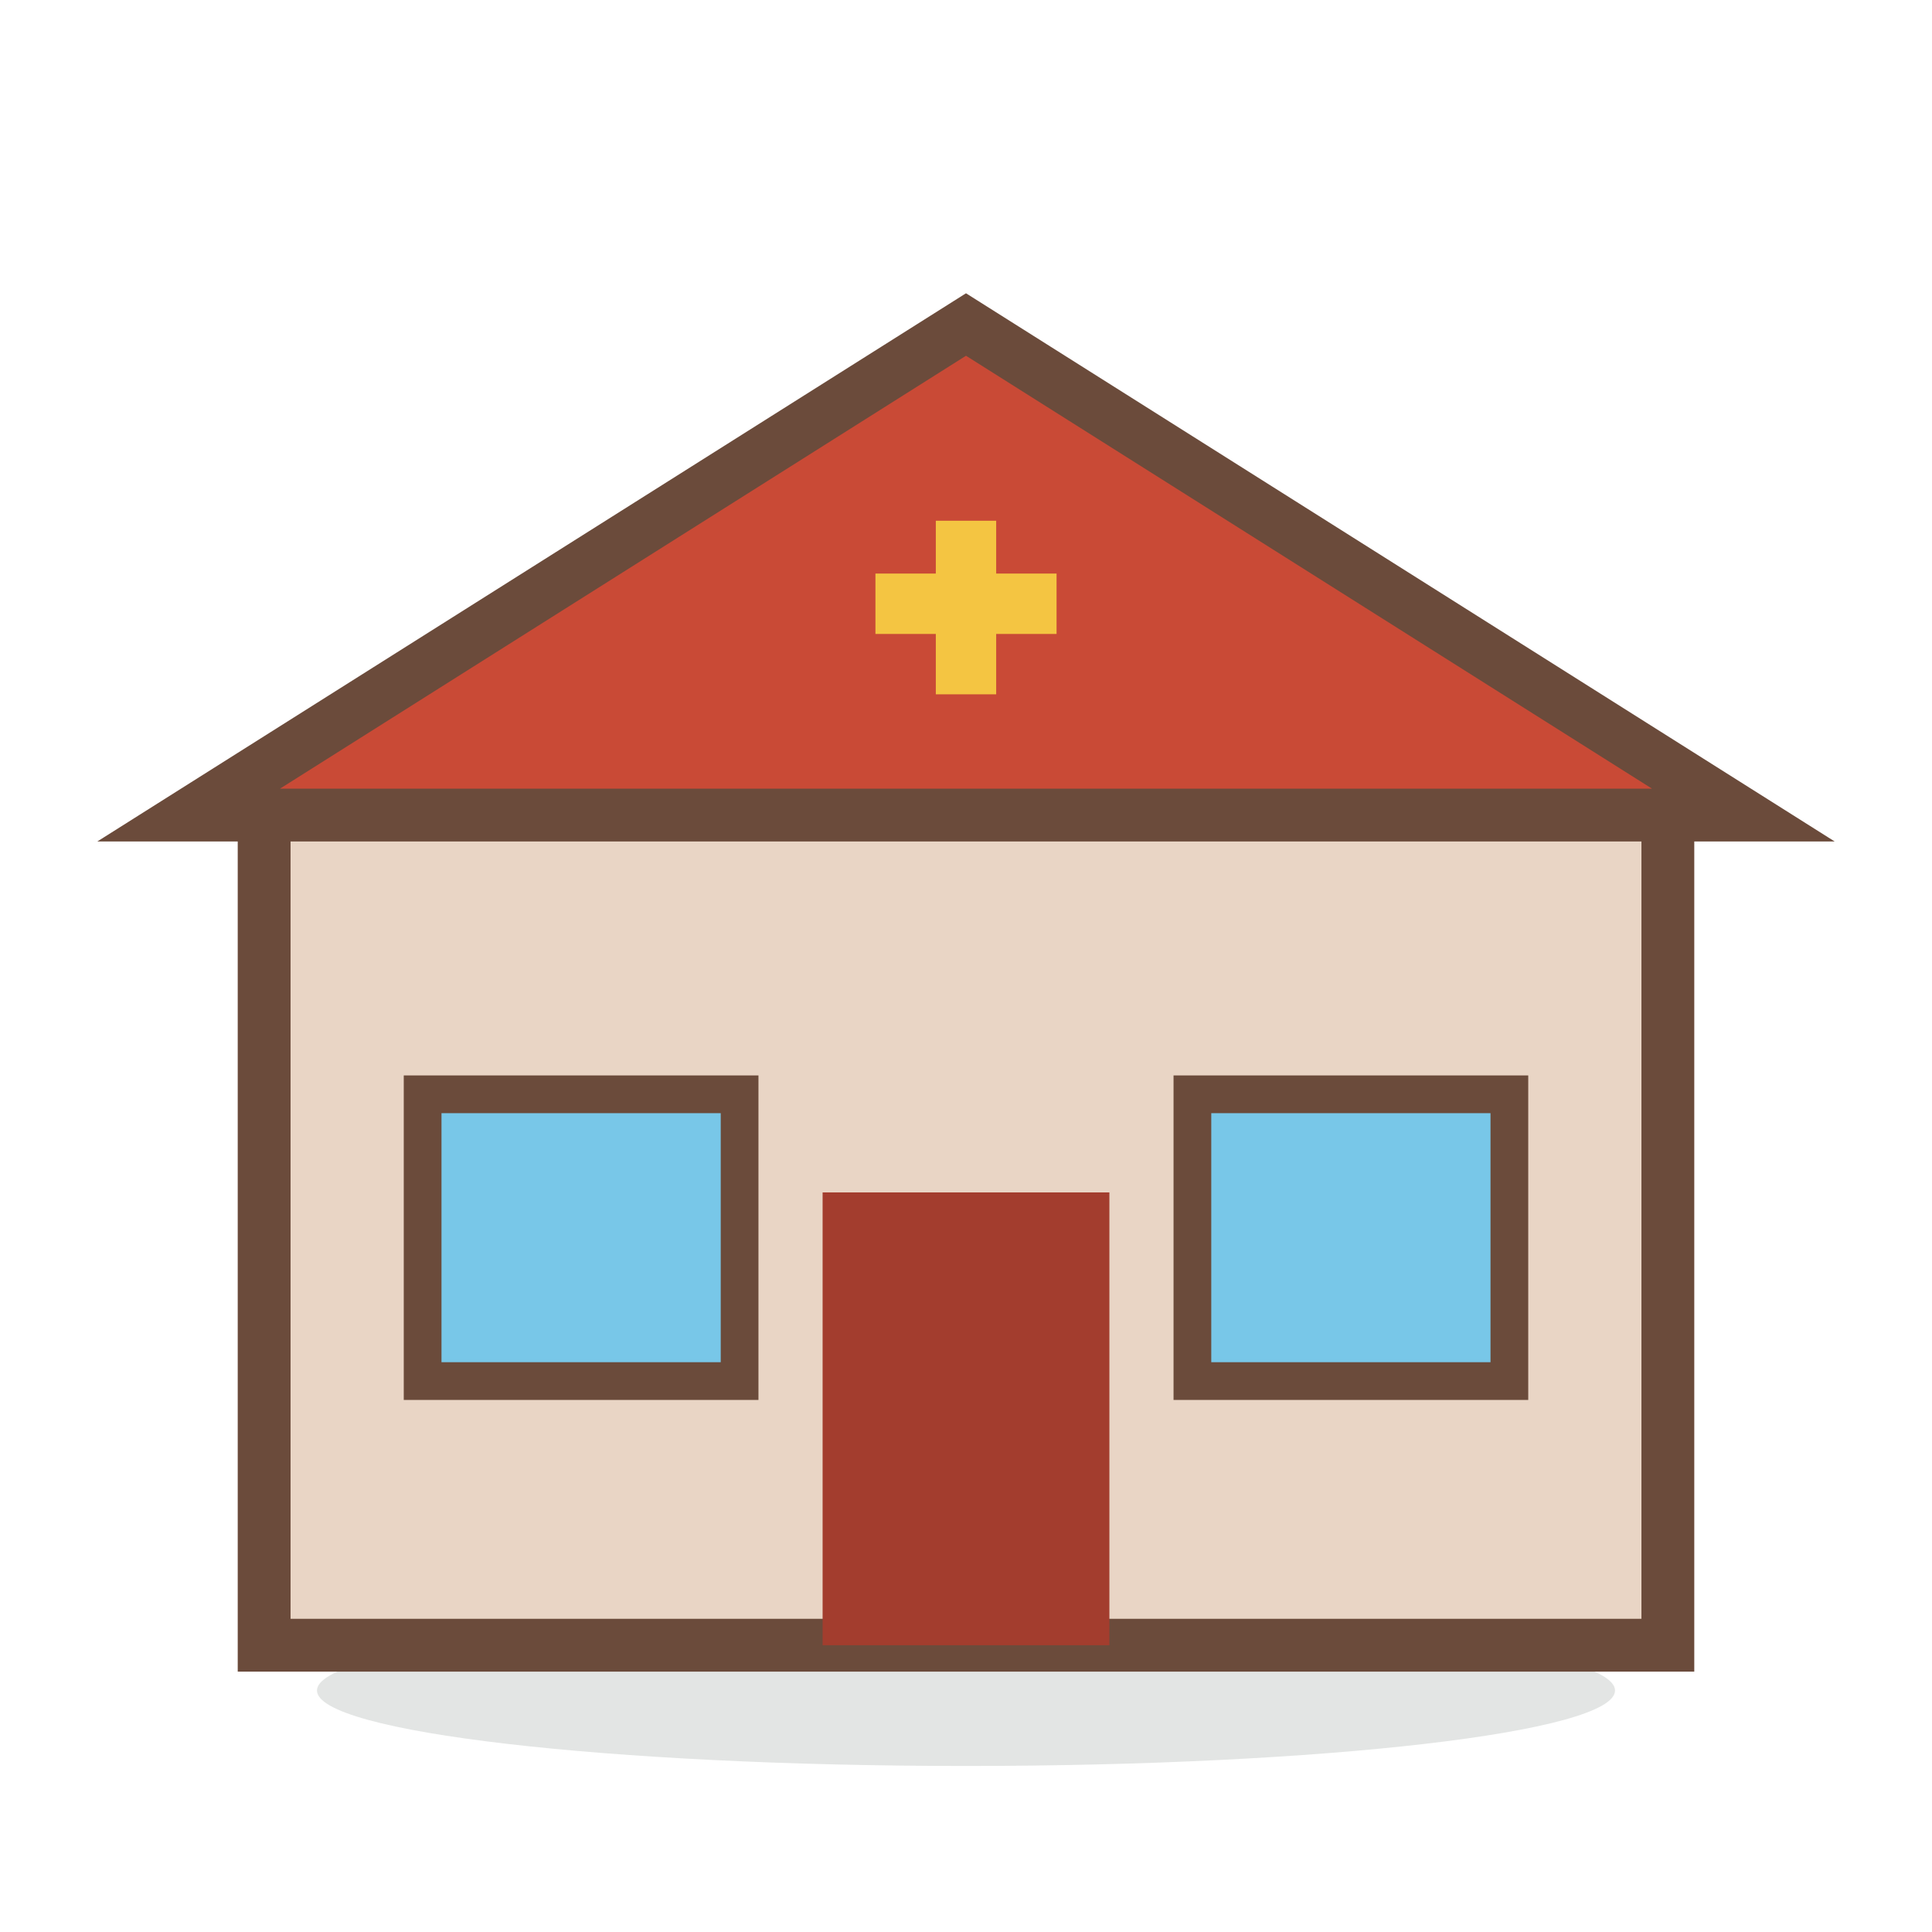
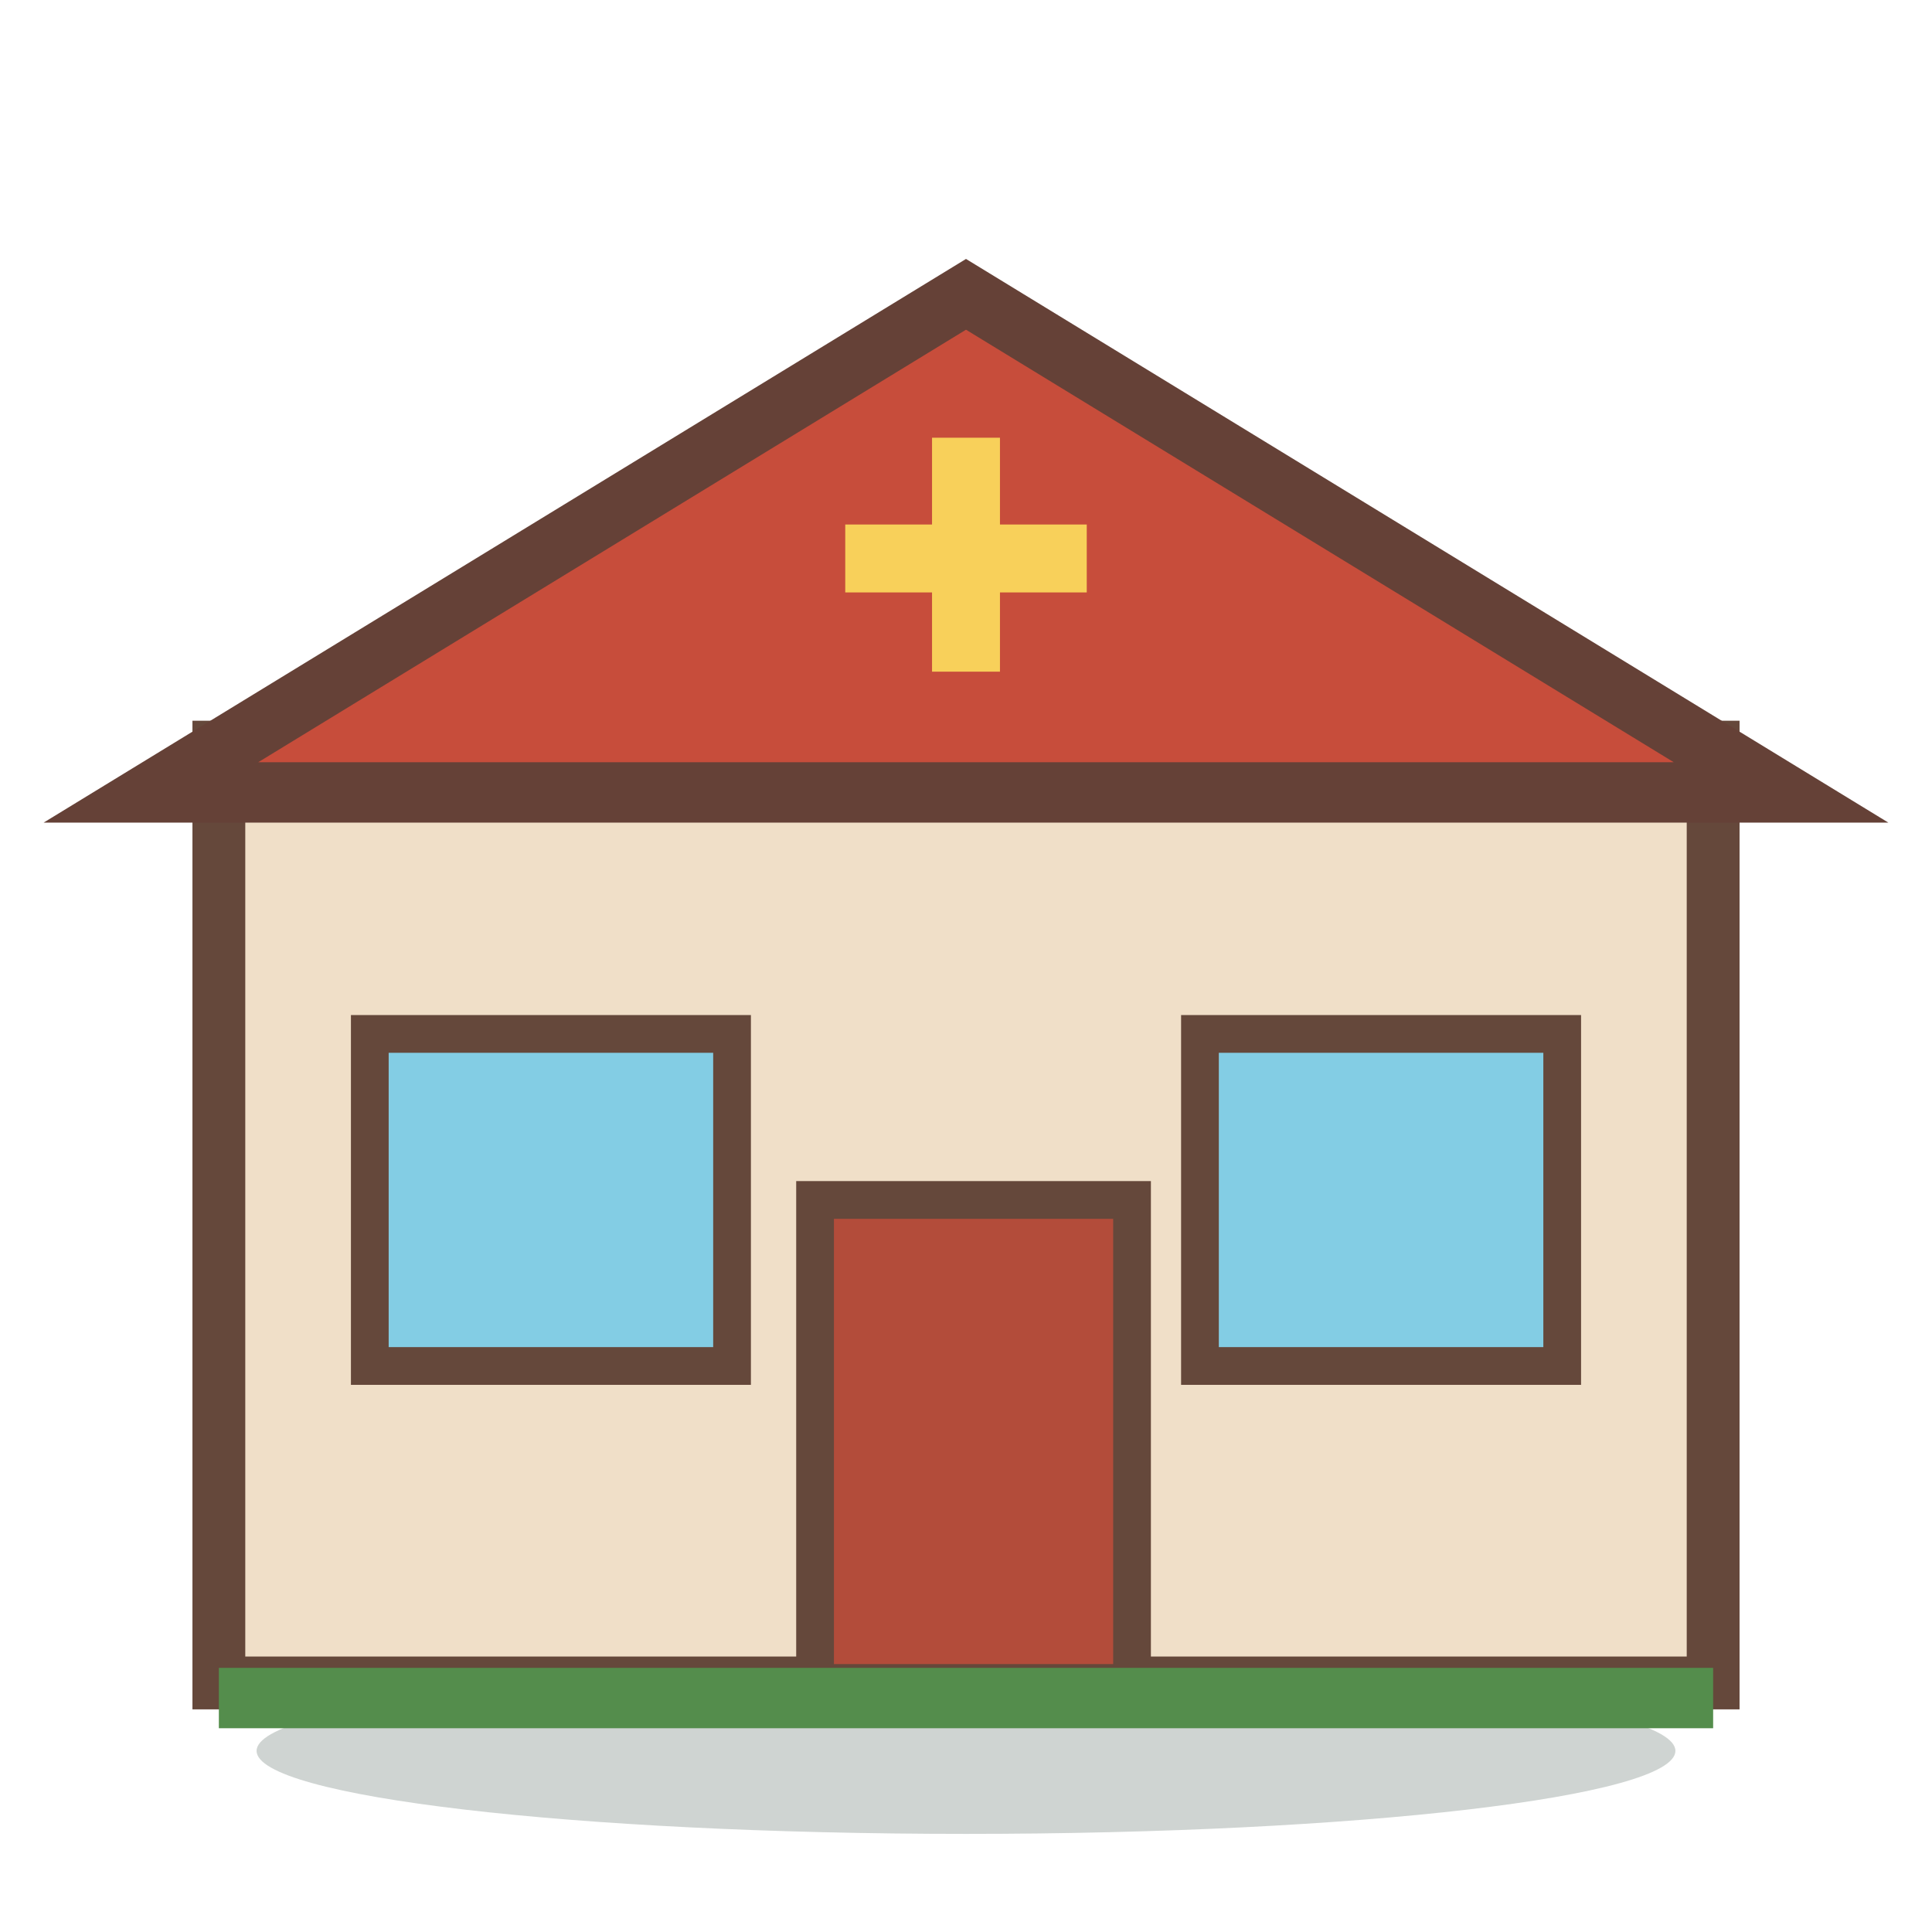
<svg xmlns="http://www.w3.org/2000/svg" width="256" height="256" viewBox="0 0 256 256">
-   <ellipse cx="128" cy="224" rx="86" ry="10" fill="#26382c" opacity=".13" />
-   <rect x="35" y="104" width="186" height="114" fill="#e9d5c5" stroke="#6b4b3b" stroke-width="7" />
-   <path d="M25 108l103-65 103 65Z" fill="#c94a36" stroke="#6b4b3b" stroke-width="7" />
-   <rect x="56" y="145" width="42" height="38" fill="#78c7e8" stroke="#6b4b3b" stroke-width="5" />
-   <rect x="158" y="145" width="42" height="38" fill="#78c7e8" stroke="#6b4b3b" stroke-width="5" />
-   <rect x="109" y="158" width="38" height="60" fill="#a33d2e" />
-   <path d="M128 69v23M116 80h24" stroke="#f4c542" stroke-width="8" />
+   <ellipse cx="128" cy="232" rx="94" ry="11" fill="#253c31" opacity=".22" />
+   <rect x="29" y="99" width="198" height="124" fill="#f0dfc8" stroke="#65483b" stroke-width="7" />
+   <path d="M20 105L128 39l108 66Z" fill="#c74d3b" stroke="#654137" stroke-width="8" />
+   <rect x="49" y="137" width="48" height="44" fill="#83cde4" stroke="#65483b" stroke-width="5" />
+   <rect x="159" y="137" width="48" height="44" fill="#83cde4" stroke="#65483b" stroke-width="5" />
+   <rect x="108" y="159" width="42" height="64" fill="#b34c3a" stroke="#65483b" stroke-width="5" />
+   <path d="M128 58v31M112 74h32" stroke="#f8d05a" stroke-width="9" />
+   <path d="M29 225h198" stroke="#548d4c" stroke-width="8" />
</svg>
